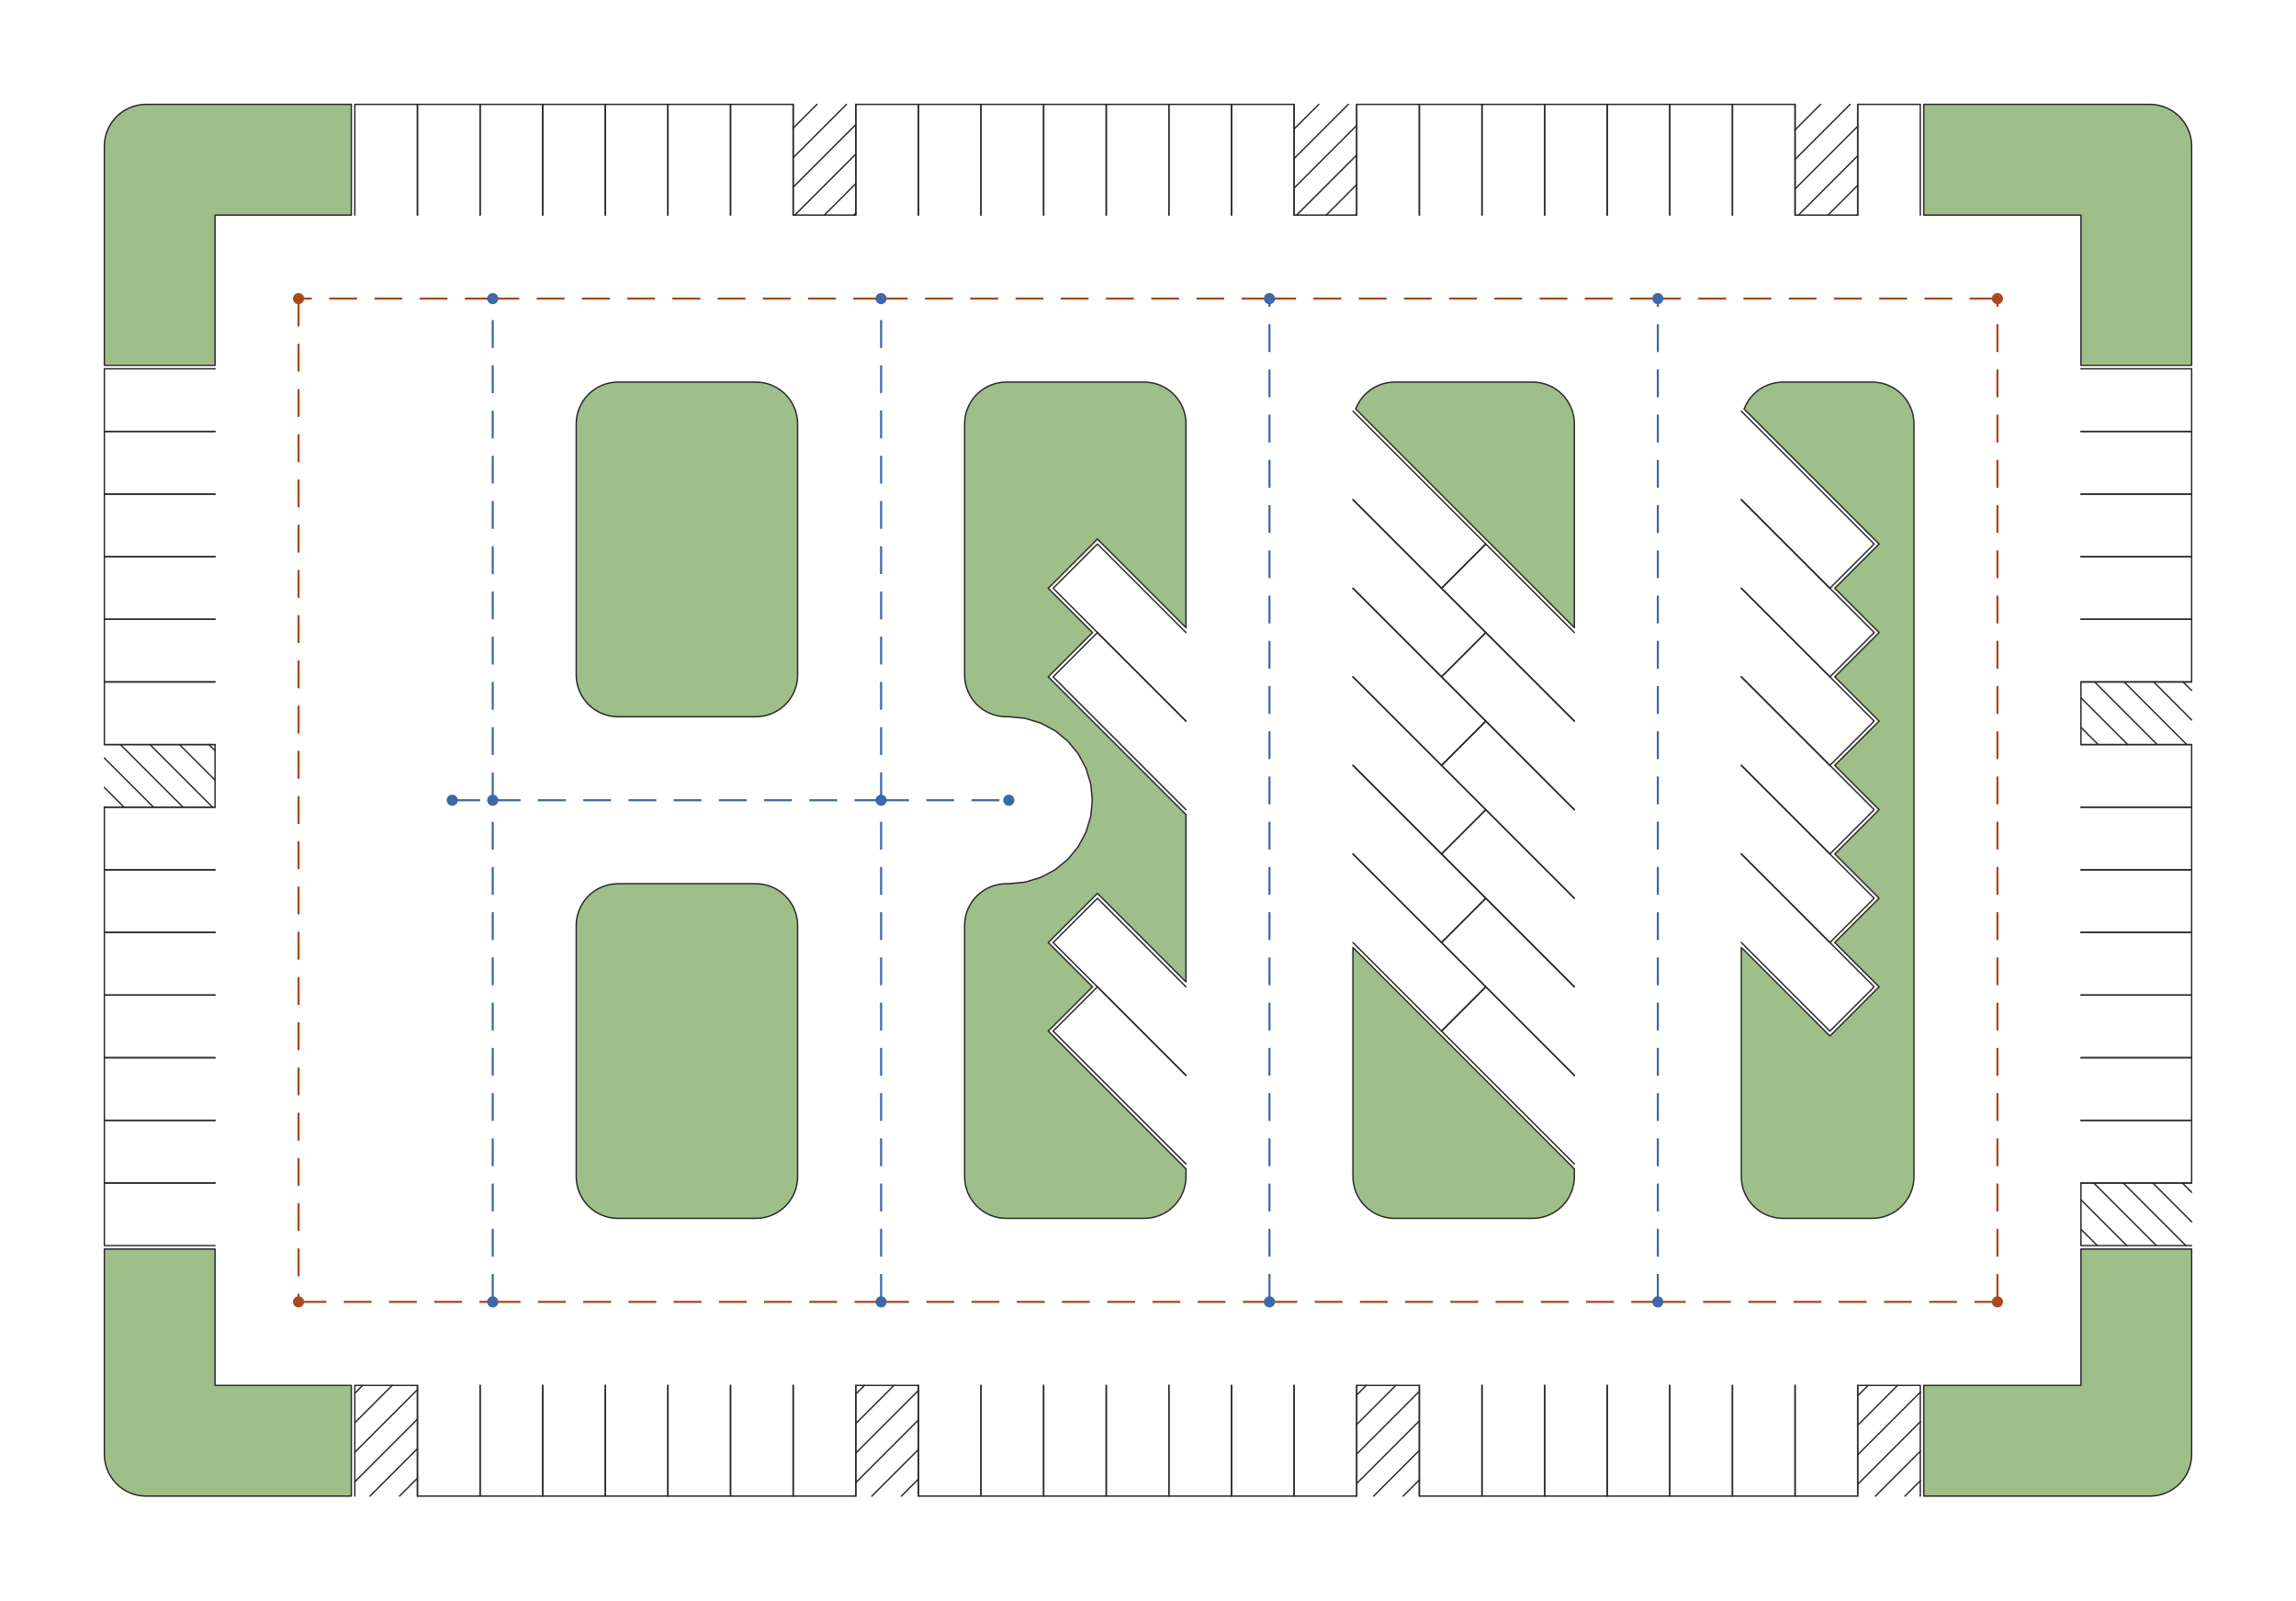
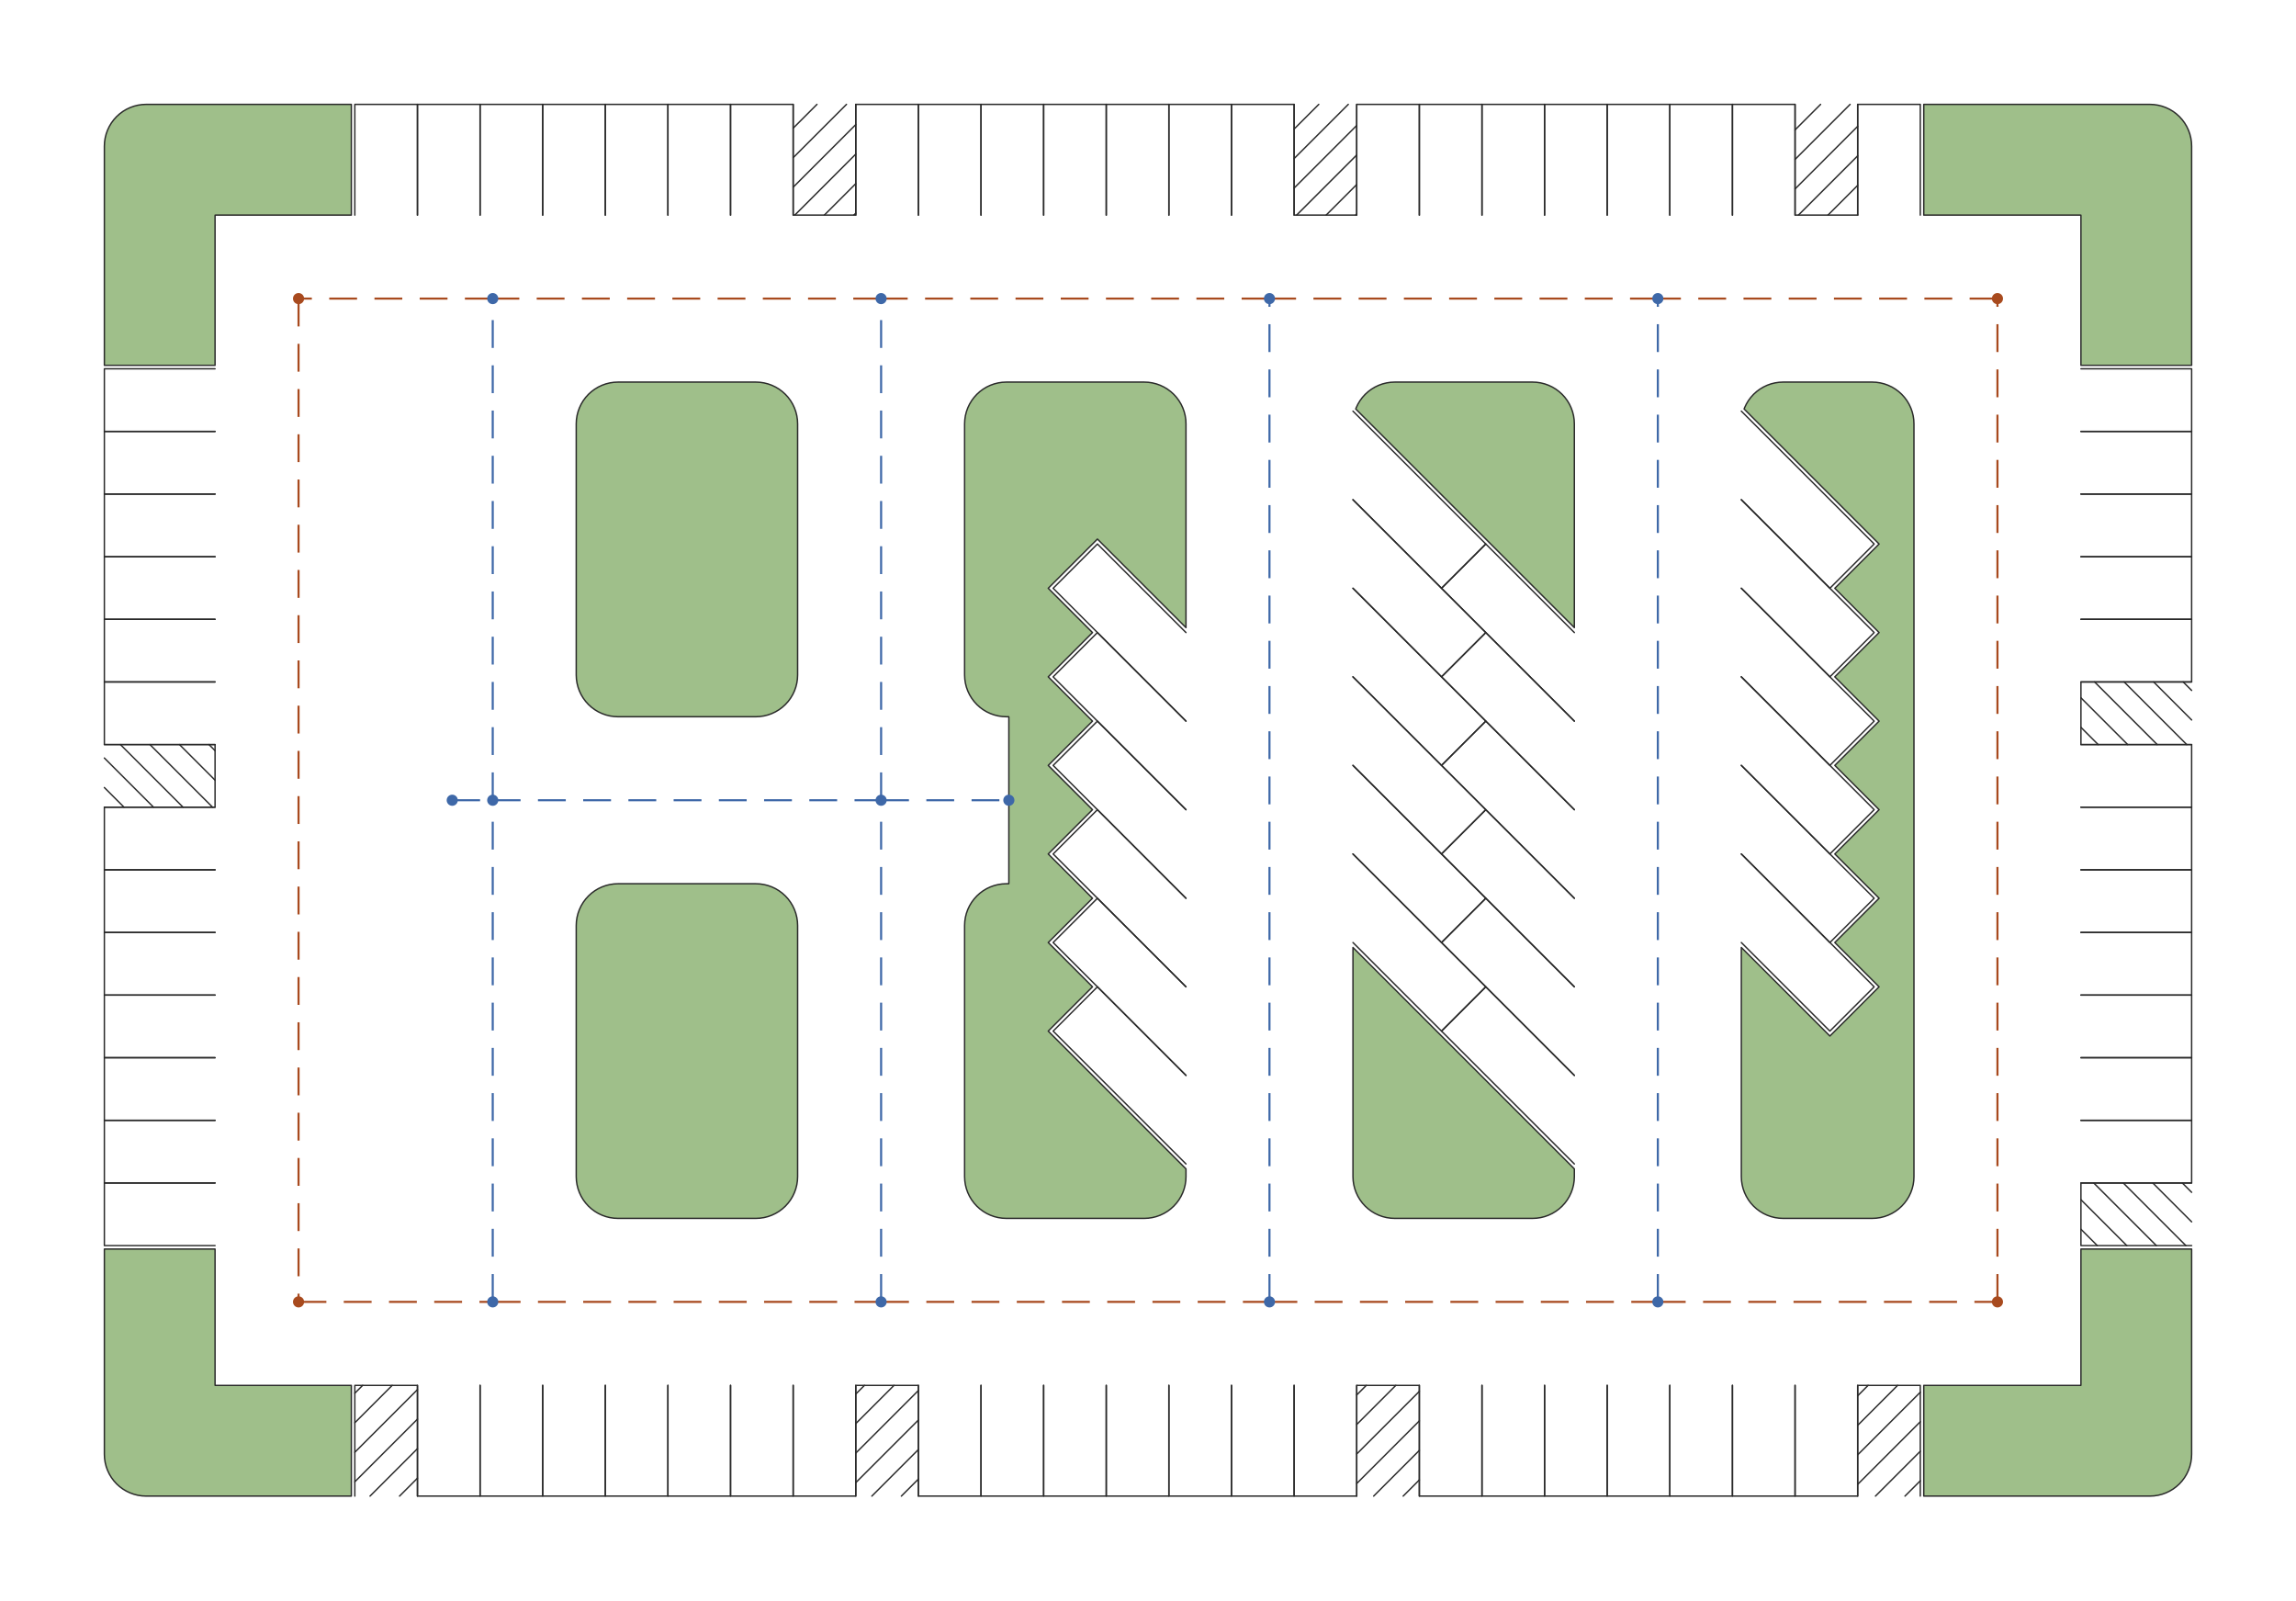
<svg xmlns="http://www.w3.org/2000/svg" width="660" height="460" viewBox="-15 -15 330 230" preserveAspectRatio="xMidYMid meet">
  <style>polygon,polyline,line,path{vector-effect:non-scaling-stroke}</style>
  <defs>
    <marker id="arrow-i" viewBox="0 0 10 10" refX="10" refY="5" markerWidth="6" markerHeight="6" orient="auto-start-reverse">
      <path d="M0 0L10 5L0 10z" fill="#3e68a8" />
    </marker>
    <marker id="arrow-p" viewBox="0 0 10 10" refX="10" refY="5" markerWidth="6" markerHeight="6" orient="auto-start-reverse">
      <path d="M0 0L10 5L0 10z" fill="#a84a1e" />
    </marker>
  </defs>
  <g transform="translate(0,200) scale(1,-1)">
    <g id="islands" fill="#9fbf8a" fill-rule="evenodd" stroke="none">
      <path d="M0 35.500 L0 6 L0.029 5.412 L0.115 4.829 L0.258 4.258 L0.457 3.704 L0.708 3.172 L1.011 2.667 L1.362 2.194 L1.757 1.757 L2.194 1.362 L2.667 1.011 L3.172 0.708 L3.704 0.457 L4.258 0.258 L4.829 0.115 L5.412 0.029 L6 0 L35.500 0 L35.500 15.910 L16.057 15.910 L15.917 15.917 L15.910 16.057 L15.910 35.500 Z" />
      <path d="M0 194 L0 162.500 L15.910 162.500 L15.910 183.943 L15.917 184.083 L16.057 184.090 L35.500 184.090 L35.500 200 L6 200 L5.412 199.971 L4.829 199.885 L4.258 199.742 L3.704 199.543 L3.172 199.292 L2.667 198.989 L2.194 198.638 L1.757 198.243 L1.362 197.806 L1.011 197.333 L0.708 196.828 L0.457 196.296 L0.258 195.742 L0.115 195.171 L0.029 194.588 Z" />
      <path d="M261.500 15.910 L261.500 0 L294 0 L294.588 0.029 L295.171 0.115 L295.742 0.258 L296.296 0.457 L296.828 0.708 L297.333 1.011 L297.806 1.362 L298.243 1.757 L298.638 2.194 L298.989 2.667 L299.292 3.172 L299.543 3.704 L299.742 4.258 L299.885 4.829 L299.971 5.412 L300 6 L300 35.500 L284.090 35.500 L284.090 16.057 L284.083 15.917 L283.943 15.910 Z" />
      <path d="M261.500 200 L261.500 184.090 L283.943 184.090 L284.083 184.083 L284.090 183.943 L284.090 162.500 L300 162.500 L300 194 L299.971 194.588 L299.885 195.171 L299.742 195.742 L299.543 196.296 L299.292 196.828 L298.989 197.333 L298.638 197.806 L298.243 198.243 L297.806 198.638 L297.333 198.989 L296.828 199.292 L296.296 199.543 L295.742 199.742 L295.171 199.885 L294.588 199.971 L294 200 Z" />
      <path d="M67.820 82 L67.820 45.910 L67.849 45.322 L67.935 44.739 L68.078 44.168 L68.277 43.614 L68.528 43.082 L68.831 42.576 L69.182 42.104 L69.577 41.667 L70.013 41.272 L70.486 40.921 L70.991 40.618 L71.524 40.367 L72.078 40.168 L72.649 40.025 L73.232 39.939 L73.820 39.910 L93.640 39.910 L94.228 39.939 L94.810 40.025 L95.381 40.168 L95.936 40.367 L96.468 40.618 L96.973 40.921 L97.446 41.272 L97.882 41.667 L98.278 42.104 L98.628 42.576 L98.931 43.082 L99.183 43.614 L99.381 44.168 L99.524 44.739 L99.611 45.322 L99.640 45.910 L99.640 82 L99.611 82.588 L99.524 83.171 L99.381 83.742 L99.183 84.296 L98.931 84.828 L98.628 85.333 L98.278 85.806 L97.882 86.243 L97.446 86.638 L96.973 86.989 L96.468 87.292 L95.936 87.543 L95.381 87.742 L94.810 87.885 L94.228 87.971 L93.640 88 L73.820 88 L73.232 87.971 L72.649 87.885 L72.078 87.742 L71.524 87.543 L70.991 87.292 L70.486 86.989 L70.013 86.638 L69.577 86.243 L69.182 85.806 L68.831 85.333 L68.528 84.828 L68.277 84.296 L68.078 83.742 L67.935 83.171 L67.849 82.588 Z" />
      <path d="M67.820 154.090 L67.820 118 L67.849 117.412 L67.935 116.829 L68.078 116.258 L68.277 115.704 L68.528 115.172 L68.831 114.667 L69.182 114.194 L69.577 113.757 L70.013 113.362 L70.486 113.011 L70.991 112.708 L71.524 112.457 L72.078 112.258 L72.649 112.115 L73.232 112.029 L73.820 112 L93.640 112 L94.228 112.029 L94.810 112.115 L95.381 112.258 L95.936 112.457 L96.468 112.708 L96.973 113.011 L97.446 113.362 L97.882 113.757 L98.278 114.194 L98.628 114.667 L98.931 115.172 L99.183 115.704 L99.381 116.258 L99.524 116.829 L99.611 117.412 L99.640 118 L99.640 154.090 L99.611 154.678 L99.524 155.261 L99.381 155.832 L99.183 156.386 L98.931 156.918 L98.628 157.424 L98.278 157.896 L97.882 158.333 L97.446 158.728 L96.973 159.079 L96.468 159.382 L95.936 159.633 L95.381 159.832 L94.810 159.975 L94.228 160.061 L93.640 160.090 L73.820 160.090 L73.232 160.061 L72.649 159.975 L72.078 159.832 L71.524 159.633 L70.991 159.382 L70.486 159.079 L70.013 158.728 L69.577 158.333 L69.182 157.896 L68.831 157.424 L68.528 156.918 L68.277 156.386 L68.078 155.832 L67.935 155.261 L67.849 154.678 Z" />
-       <path d="M123.640 82 L123.640 45.910 L123.669 45.322 L123.755 44.739 L123.898 44.168 L124.096 43.614 L124.348 43.082 L124.651 42.576 L125.002 42.104 L125.397 41.667 L125.833 41.272 L126.306 40.921 L126.811 40.618 L127.344 40.367 L127.898 40.168 L128.469 40.025 L129.052 39.939 L129.640 39.910 L149.459 39.910 L150.048 39.939 L150.630 40.025 L151.201 40.168 L151.756 40.367 L152.288 40.618 L152.793 40.921 L153.266 41.272 L153.702 41.667 L154.097 42.104 L154.448 42.576 L154.751 43.082 L155.003 43.614 L155.201 44.168 L155.344 44.739 L155.431 45.322 L155.459 45.910 L155.459 47.023 L135.660 66.822 L142.024 73.186 L135.660 79.550 L142.731 86.621 L155.459 73.893 L155.459 97.934 L135.660 117.733 L142.024 124.097 L135.660 130.461 L142.731 137.532 L155.459 124.804 L155.459 154.090 L155.431 154.678 L155.344 155.261 L155.201 155.832 L155.003 156.386 L154.751 156.918 L154.448 157.424 L154.097 157.896 L153.702 158.333 L153.266 158.728 L152.793 159.079 L152.288 159.382 L151.756 159.633 L151.201 159.832 L150.630 159.975 L150.048 160.061 L149.459 160.090 L129.640 160.090 L129.052 160.061 L128.469 159.975 L127.898 159.832 L127.344 159.633 L126.811 159.382 L126.306 159.079 L125.833 158.728 L125.397 158.333 L125.002 157.896 L124.651 157.424 L124.348 156.918 L124.096 156.386 L123.898 155.832 L123.755 155.261 L123.669 154.678 L123.640 154.090 L123.640 118 L123.669 117.412 L123.755 116.829 L123.898 116.258 L124.096 115.704 L124.348 115.172 L124.651 114.667 L125.002 114.194 L125.397 113.757 L125.833 113.362 L126.306 113.011 L126.811 112.708 L127.344 112.457 L127.898 112.258 L128.469 112.115 L129.052 112.029 L129.640 112 L129.853 112 L130.147 111.986 L132.195 111.784 L132.340 111.762 L132.482 111.727 L134.451 111.129 L134.589 111.080 L134.722 111.017 L136.537 110.047 L136.663 109.972 L136.781 109.884 L138.371 108.579 L138.480 108.480 L138.579 108.371 L139.884 106.781 L139.972 106.663 L140.047 106.537 L141.017 104.722 L141.080 104.589 L141.129 104.451 L141.727 102.482 L141.762 102.340 L141.784 102.195 L141.986 100.147 L141.993 100 L141.986 99.853 L141.784 97.805 L141.762 97.660 L141.727 97.518 L141.129 95.549 L141.080 95.411 L141.017 95.278 L140.047 93.463 L139.972 93.337 L139.884 93.219 L138.579 91.629 L138.480 91.520 L138.371 91.421 L136.781 90.116 L136.663 90.028 L136.537 89.953 L134.722 88.983 L134.589 88.920 L134.451 88.871 L132.482 88.273 L132.340 88.238 L132.195 88.216 L130.147 88.014 L129.853 88 L129.640 88 L129.052 87.971 L128.469 87.885 L127.898 87.742 L127.344 87.543 L126.811 87.292 L126.306 86.989 L125.833 86.638 L125.397 86.243 L125.002 85.806 L124.651 85.333 L124.348 84.828 L124.096 84.296 L123.898 83.742 L123.755 83.171 L123.669 82.588 Z" />
+       <path d="M123.640 82 L123.640 45.910 L123.669 45.322 L123.755 44.739 L123.898 44.168 L124.096 43.614 L124.348 43.082 L124.651 42.576 L125.002 42.104 L125.397 41.667 L125.833 41.272 L126.306 40.921 L126.811 40.618 L127.344 40.367 L127.898 40.168 L128.469 40.025 L129.052 39.939 L129.640 39.910 L149.459 39.910 L150.048 39.939 L150.630 40.025 L151.201 40.168 L151.756 40.367 L152.288 40.618 L152.793 40.921 L153.266 41.272 L153.702 41.667 L154.097 42.104 L154.448 42.576 L154.751 43.082 L155.003 43.614 L155.201 44.168 L155.344 44.739 L155.431 45.322 L155.459 45.910 L155.459 47.023 L135.660 66.822 L142.024 73.186 L135.660 79.550 L142.024 85.913 L135.660 92.277 L142.024 98.641 L135.660 105.005 L142.024 111.369 L135.660 117.733 L142.024 124.097 L135.660 130.461 L142.731 137.532 L155.459 124.804 L155.459 154.090 L155.431 154.678 L155.344 155.261 L155.201 155.832 L155.003 156.386 L154.751 156.918 L154.448 157.424 L154.097 157.896 L153.702 158.333 L153.266 158.728 L152.793 159.079 L152.288 159.382 L151.756 159.633 L151.201 159.832 L150.630 159.975 L150.048 160.061 L149.459 160.090 L129.640 160.090 L129.052 160.061 L128.469 159.975 L127.898 159.832 L127.344 159.633 L126.811 159.382 L126.306 159.079 L125.833 158.728 L125.397 158.333 L125.002 157.896 L124.651 157.424 L124.348 156.918 L124.096 156.386 L123.898 155.832 L123.755 155.261 L123.669 154.678 L123.640 154.090 L123.640 118 L123.669 117.412 L123.755 116.829 L123.898 116.258 L124.096 115.704 L124.348 115.172 L124.651 114.667 L125.002 114.194 L125.397 113.757 L125.833 113.362 L126.306 113.011 L126.811 112.708 L127.344 112.457 L127.898 112.258 L128.469 112.115 L129.052 112.029 L129.640 112 L129.853 112 L129.993 111.993 L130 111.853 L130 88.147 L129.993 88.007 L129.853 88 L129.640 88 L129.052 87.971 L128.469 87.885 L127.898 87.742 L127.344 87.543 L126.811 87.292 L126.306 86.989 L125.833 86.638 L125.397 86.243 L125.002 85.806 L124.651 85.333 L124.348 84.828 L124.096 84.296 L123.898 83.742 L123.755 83.171 L123.669 82.588 Z" />
      <path d="M179.459 78.842 L179.459 45.910 L179.488 45.322 L179.575 44.739 L179.718 44.168 L179.916 43.614 L180.168 43.082 L180.471 42.576 L180.821 42.104 L181.217 41.667 L181.653 41.272 L182.126 40.921 L182.631 40.618 L183.163 40.367 L183.718 40.168 L184.289 40.025 L184.871 39.939 L185.459 39.910 L205.279 39.910 L205.867 39.939 L206.450 40.025 L207.021 40.168 L207.575 40.367 L208.108 40.618 L208.613 40.921 L209.086 41.272 L209.522 41.667 L209.917 42.104 L210.268 42.576 L210.571 43.082 L210.822 43.614 L211.021 44.168 L211.164 44.739 L211.250 45.322 L211.279 45.910 L211.279 47.023 L191.480 66.822 Z" />
      <path d="M179.916 156.386 L179.858 156.225 L199.258 136.825 L199.258 136.825 L211.279 124.804 L211.279 154.090 L211.250 154.678 L211.164 155.261 L211.021 155.832 L210.822 156.386 L210.571 156.918 L210.268 157.424 L209.917 157.896 L209.522 158.333 L209.086 158.728 L208.613 159.079 L208.108 159.382 L207.575 159.633 L207.021 159.832 L206.450 159.975 L205.867 160.061 L205.279 160.090 L185.459 160.090 L184.871 160.061 L184.289 159.975 L183.718 159.832 L183.163 159.633 L182.631 159.382 L182.126 159.079 L181.653 158.728 L181.217 158.333 L180.821 157.896 L180.471 157.424 L180.168 156.918 Z" />
      <path d="M235.279 78.842 L235.279 45.910 L235.308 45.322 L235.395 44.739 L235.538 44.168 L235.736 43.614 L235.988 43.082 L236.290 42.576 L236.641 42.104 L237.037 41.667 L237.473 41.272 L237.946 40.921 L238.451 40.618 L238.983 40.367 L239.538 40.168 L240.109 40.025 L240.691 39.939 L241.279 39.910 L254.090 39.910 L254.678 39.939 L255.261 40.025 L255.832 40.168 L256.386 40.367 L256.918 40.618 L257.424 40.921 L257.896 41.272 L258.333 41.667 L258.728 42.104 L259.079 42.576 L259.382 43.082 L259.633 43.614 L259.832 44.168 L259.975 44.739 L260.061 45.322 L260.090 45.910 L260.090 154.090 L260.061 154.678 L259.975 155.261 L259.832 155.832 L259.633 156.386 L259.382 156.918 L259.079 157.424 L258.728 157.896 L258.333 158.333 L257.896 158.728 L257.424 159.079 L256.918 159.382 L256.386 159.633 L255.832 159.832 L255.261 159.975 L254.678 160.061 L254.090 160.090 L241.279 160.090 L240.691 160.061 L240.109 159.975 L239.538 159.832 L238.983 159.633 L238.451 159.382 L237.946 159.079 L237.473 158.728 L237.037 158.333 L236.641 157.896 L236.290 157.424 L235.988 156.918 L235.736 156.386 L235.678 156.225 L255.078 136.825 L248.714 130.461 L255.078 124.097 L248.714 117.733 L255.078 111.369 L248.714 105.005 L255.078 98.641 L248.714 92.277 L255.078 85.913 L248.714 79.550 L255.078 73.186 L248.007 66.114 Z" />
    </g>
    <g id="stalls" stroke="none">
</g>
    <g id="paint" fill="none" stroke="#2a2a2a" stroke-width="0.4" stroke-linecap="round" stroke-linejoin="round">
      <polyline points="261,184.090 261,200 252,200 252,184.090" />
      <polyline points="243,200 243,184.090 252,184.090 252,200" />
      <polyline points="243,184.090 243,200 234,200 234,184.090" />
      <polyline points="234,184.090 234,200 225,200 225,184.090" />
      <polyline points="225,184.090 225,200 216,200 216,184.090" />
      <polyline points="216,184.090 216,200 207,200 207,184.090" />
      <polyline points="207,184.090 207,200 198,200 198,184.090" />
      <polyline points="198,184.090 198,200 189,200 189,184.090" />
      <polyline points="189,184.090 189,200 180,200 180,184.090" />
      <polyline points="171,200 171,184.090 180,184.090 180,200" />
      <polyline points="171,184.090 171,200 162,200 162,184.090" />
      <polyline points="162,184.090 162,200 153,200 153,184.090" />
      <polyline points="153,184.090 153,200 144,200 144,184.090" />
      <polyline points="144,184.090 144,200 135,200 135,184.090" />
      <polyline points="135,184.090 135,200 126,200 126,184.090" />
      <polyline points="126,184.090 126,200 117,200 117,184.090" />
      <polyline points="117,184.090 117,200 108,200 108,184.090" />
      <polyline points="99,200 99,184.090 108,184.090 108,200" />
      <polyline points="99,184.090 99,200 90,200 90,184.090" />
      <polyline points="90,184.090 90,200 81,200 81,184.090" />
      <polyline points="81,184.090 81,200 72,200 72,184.090" />
      <polyline points="72,184.090 72,200 63,200 63,184.090" />
      <polyline points="63,184.090 63,200 54,200 54,184.090" />
      <polyline points="54,184.090 54,200 45,200 45,184.090" />
      <polyline points="45,184.090 45,200 36,200 36,184.090" />
      <polyline points="45,0 45,15.910 36,15.910 36,0" />
      <polyline points="45,15.910 45,0 54,0 54,15.910" />
      <polyline points="54,15.910 54,0 63,0 63,15.910" />
      <polyline points="63,15.910 63,0 72,0 72,15.910" />
      <polyline points="72,15.910 72,0 81,0 81,15.910" />
      <polyline points="81,15.910 81,0 90,0 90,15.910" />
      <polyline points="90,15.910 90,0 99,0 99,15.910" />
      <polyline points="99,15.910 99,0 108,0 108,15.910" />
      <polyline points="117,0 117,15.910 108,15.910 108,0" />
      <polyline points="117,15.910 117,0 126,0 126,15.910" />
      <polyline points="126,15.910 126,0 135,0 135,15.910" />
      <polyline points="135,15.910 135,0 144,0 144,15.910" />
      <polyline points="144,15.910 144,0 153,0 153,15.910" />
      <polyline points="153,15.910 153,0 162,0 162,15.910" />
      <polyline points="162,15.910 162,0 171,0 171,15.910" />
      <polyline points="171,15.910 171,0 180,0 180,15.910" />
      <polyline points="189,0 189,15.910 180,15.910 180,0" />
      <polyline points="189,15.910 189,0 198,0 198,15.910" />
      <polyline points="198,15.910 198,0 207,0 207,15.910" />
      <polyline points="207,15.910 207,0 216,0 216,15.910" />
      <polyline points="216,15.910 216,0 225,0 225,15.910" />
      <polyline points="225,15.910 225,0 234,0 234,15.910" />
      <polyline points="234,15.910 234,0 243,0 243,15.910" />
      <polyline points="243,15.910 243,0 252,0 252,15.910" />
      <polyline points="261,0 261,15.910 252,15.910 252,0" />
      <polyline points="15.910,162 0,162 0,153 15.910,153" />
      <polyline points="15.910,153 0,153 0,144 15.910,144" />
      <polyline points="15.910,144 0,144 0,135 15.910,135" />
      <polyline points="15.910,135 0,135 0,126 15.910,126" />
      <polyline points="15.910,126 0,126 0,117 15.910,117" />
      <polyline points="15.910,117 0,117 0,108 15.910,108" />
      <polyline points="0,99 15.910,99 15.910,108 0,108" />
      <polyline points="15.910,99 0,99 0,90 15.910,90" />
      <polyline points="15.910,90 0,90 0,81 15.910,81" />
      <polyline points="15.910,81 0,81 0,72 15.910,72" />
      <polyline points="15.910,72 0,72 0,63 15.910,63" />
      <polyline points="15.910,63 0,63 0,54 15.910,54" />
      <polyline points="15.910,54 0,54 0,45 15.910,45" />
      <polyline points="15.910,45 0,45 0,36 15.910,36" />
      <polyline points="300,45 284.090,45 284.090,36 300,36" />
      <polyline points="284.090,45 300,45 300,54 284.090,54" />
      <polyline points="284.090,54 300,54 300,63 284.090,63" />
      <polyline points="284.090,63 300,63 300,72 284.090,72" />
      <polyline points="284.090,72 300,72 300,81 284.090,81" />
      <polyline points="284.090,81 300,81 300,90 284.090,90" />
      <polyline points="284.090,90 300,90 300,99 284.090,99" />
      <polyline points="284.090,99 300,99 300,108 284.090,108" />
      <polyline points="300,117 284.090,117 284.090,108 300,108" />
      <polyline points="284.090,117 300,117 300,126 284.090,126" />
      <polyline points="284.090,126 300,126 300,135 284.090,135" />
      <polyline points="284.090,135 300,135 300,144 284.090,144" />
      <polyline points="284.090,144 300,144 300,153 284.090,153" />
      <polyline points="284.090,153 300,153 300,162 284.090,162" />
      <polyline points="155.459,124.097 142.731,136.825 136.368,130.461 155.459,111.369" />
      <polyline points="155.459,111.369 142.731,124.097 136.368,117.733 155.459,98.641" />
+       <polyline points="155.459,98.641 142.731,111.369 136.368,105.005 155.459,85.913" />
+       <polyline points="155.459,85.913 142.731,98.641 136.368,92.277 155.459,73.186" />
      <polyline points="155.459,73.186 142.731,85.913 136.368,79.550 155.459,60.458" />
      <polyline points="155.459,60.458 142.731,73.186 136.368,66.822 155.459,47.730" />
      <polyline points="179.459,79.550 192.187,66.822 198.551,73.186 179.459,92.277" />
      <polyline points="179.459,92.277 192.187,79.550 198.551,85.913 179.459,105.005" />
      <polyline points="179.459,105.005 192.187,92.277 198.551,98.641 179.459,117.733" />
      <polyline points="179.459,117.733 192.187,105.005 198.551,111.369 179.459,130.461" />
      <polyline points="179.459,130.461 192.187,117.733 198.551,124.097 179.459,143.189" />
      <polyline points="179.459,143.189 192.187,130.461 198.551,136.825 179.459,155.917" />
      <polyline points="211.279,124.097 198.551,136.825 192.187,130.461 211.279,111.369" />
      <polyline points="211.279,111.369 198.551,124.097 192.187,117.733 211.279,98.641" />
      <polyline points="211.279,98.641 198.551,111.369 192.187,105.005 211.279,85.913" />
      <polyline points="211.279,85.913 198.551,98.641 192.187,92.277 211.279,73.186" />
      <polyline points="211.279,73.186 198.551,85.913 192.187,79.550 211.279,60.458" />
      <polyline points="211.279,60.458 198.551,73.186 192.187,66.822 211.279,47.730" />
      <polyline points="235.279,79.550 248.007,66.822 254.371,73.186 235.279,92.277" />
      <polyline points="235.279,92.277 248.007,79.550 254.371,85.913 235.279,105.005" />
      <polyline points="235.279,105.005 248.007,92.277 254.371,98.641 235.279,117.733" />
      <polyline points="235.279,117.733 248.007,105.005 254.371,111.369 235.279,130.461" />
      <polyline points="235.279,130.461 248.007,117.733 254.371,124.097 235.279,143.189" />
      <polyline points="235.279,143.189 248.007,130.461 254.371,136.825 235.279,155.917" />
      <line x1="246.669" y1="200" x2="243" y2="196.331" />
      <line x1="250.912" y1="200" x2="243" y2="192.088" />
      <line x1="252" y1="196.846" x2="243" y2="187.846" />
      <line x1="252" y1="192.603" x2="243.487" y2="184.090" />
      <line x1="252" y1="188.360" x2="247.730" y2="184.090" />
      <line x1="252" y1="184.118" x2="251.972" y2="184.090" />
      <line x1="174.544" y1="200" x2="171" y2="196.456" />
      <line x1="178.787" y1="200" x2="171" y2="192.213" />
      <line x1="180" y1="196.971" x2="171" y2="187.971" />
      <line x1="180" y1="192.728" x2="171.362" y2="184.090" />
      <line x1="180" y1="188.485" x2="175.605" y2="184.090" />
      <line x1="180" y1="184.243" x2="179.847" y2="184.090" />
      <line x1="102.419" y1="200" x2="99" y2="196.581" />
      <line x1="106.662" y1="200" x2="99" y2="192.338" />
      <line x1="108" y1="197.095" x2="99" y2="188.095" />
      <line x1="108" y1="192.853" x2="99.237" y2="184.090" />
      <line x1="108" y1="188.610" x2="103.480" y2="184.090" />
      <line x1="108" y1="184.368" x2="107.723" y2="184.090" />
      <line x1="42.426" y1="0" x2="45" y2="2.574" />
      <line x1="38.184" y1="0" x2="45" y2="6.816" />
      <line x1="36" y1="2.059" x2="45" y2="11.059" />
      <line x1="36" y1="6.302" x2="45" y2="15.302" />
      <line x1="36" y1="10.544" x2="41.366" y2="15.910" />
      <line x1="36" y1="14.787" x2="37.123" y2="15.910" />
      <line x1="114.551" y1="0" x2="117" y2="2.449" />
      <line x1="110.309" y1="0" x2="117" y2="6.691" />
      <line x1="108" y1="1.934" x2="117" y2="10.934" />
      <line x1="108" y1="6.177" x2="117" y2="15.177" />
      <line x1="108" y1="10.419" x2="113.491" y2="15.910" />
      <line x1="108" y1="14.662" x2="109.248" y2="15.910" />
      <line x1="186.676" y1="0" x2="189" y2="2.324" />
      <line x1="182.434" y1="0" x2="189" y2="6.566" />
      <line x1="180" y1="1.809" x2="189" y2="10.809" />
      <line x1="180" y1="6.052" x2="189" y2="15.052" />
      <line x1="180" y1="10.294" x2="185.616" y2="15.910" />
      <line x1="180" y1="14.537" x2="181.373" y2="15.910" />
      <line x1="258.801" y1="0" x2="261" y2="2.199" />
      <line x1="254.558" y1="0" x2="261" y2="6.442" />
      <line x1="252" y1="1.684" x2="261" y2="10.684" />
      <line x1="252" y1="5.927" x2="261" y2="14.927" />
      <line x1="252" y1="10.169" x2="257.740" y2="15.910" />
      <line x1="252" y1="14.412" x2="253.498" y2="15.910" />
      <line x1="0" y1="101.823" x2="2.823" y2="99" />
      <line x1="0" y1="106.066" x2="7.066" y2="99" />
      <line x1="2.309" y1="108" x2="11.309" y2="99" />
      <line x1="6.551" y1="108" x2="15.551" y2="99" />
      <line x1="10.794" y1="108" x2="15.910" y2="102.884" />
      <line x1="15.037" y1="108" x2="15.910" y2="107.127" />
      <line x1="300" y1="43.654" x2="298.654" y2="45" />
      <line x1="300" y1="39.411" x2="294.411" y2="45" />
      <line x1="299.169" y1="36" x2="290.169" y2="45" />
      <line x1="294.926" y1="36" x2="285.926" y2="45" />
      <line x1="290.683" y1="36" x2="284.090" y2="42.593" />
      <line x1="286.441" y1="36" x2="284.090" y2="38.351" />
      <line x1="300" y1="115.779" x2="298.779" y2="117" />
      <line x1="300" y1="111.536" x2="294.536" y2="117" />
      <line x1="299.294" y1="108" x2="290.294" y2="117" />
      <line x1="295.051" y1="108" x2="286.051" y2="117" />
      <line x1="290.808" y1="108" x2="284.090" y2="114.718" />
      <line x1="286.566" y1="108" x2="284.090" y2="110.475" />
      <path d="M0 35.500 L0 6 L0.029 5.412 L0.115 4.829 L0.258 4.258 L0.457 3.704 L0.708 3.172 L1.011 2.667 L1.362 2.194 L1.757 1.757 L2.194 1.362 L2.667 1.011 L3.172 0.708 L3.704 0.457 L4.258 0.258 L4.829 0.115 L5.412 0.029 L6 0 L35.500 0 L35.500 15.910 L16.057 15.910 L15.917 15.917 L15.910 16.057 L15.910 35.500 Z" />
      <path d="M0 194 L0 162.500 L15.910 162.500 L15.910 183.943 L15.917 184.083 L16.057 184.090 L35.500 184.090 L35.500 200 L6 200 L5.412 199.971 L4.829 199.885 L4.258 199.742 L3.704 199.543 L3.172 199.292 L2.667 198.989 L2.194 198.638 L1.757 198.243 L1.362 197.806 L1.011 197.333 L0.708 196.828 L0.457 196.296 L0.258 195.742 L0.115 195.171 L0.029 194.588 Z" />
      <path d="M261.500 15.910 L261.500 0 L294 0 L294.588 0.029 L295.171 0.115 L295.742 0.258 L296.296 0.457 L296.828 0.708 L297.333 1.011 L297.806 1.362 L298.243 1.757 L298.638 2.194 L298.989 2.667 L299.292 3.172 L299.543 3.704 L299.742 4.258 L299.885 4.829 L299.971 5.412 L300 6 L300 35.500 L284.090 35.500 L284.090 16.057 L284.083 15.917 L283.943 15.910 Z" />
      <path d="M261.500 200 L261.500 184.090 L283.943 184.090 L284.083 184.083 L284.090 183.943 L284.090 162.500 L300 162.500 L300 194 L299.971 194.588 L299.885 195.171 L299.742 195.742 L299.543 196.296 L299.292 196.828 L298.989 197.333 L298.638 197.806 L298.243 198.243 L297.806 198.638 L297.333 198.989 L296.828 199.292 L296.296 199.543 L295.742 199.742 L295.171 199.885 L294.588 199.971 L294 200 Z" />
      <path d="M67.820 82 L67.820 45.910 L67.849 45.322 L67.935 44.739 L68.078 44.168 L68.277 43.614 L68.528 43.082 L68.831 42.576 L69.182 42.104 L69.577 41.667 L70.013 41.272 L70.486 40.921 L70.991 40.618 L71.524 40.367 L72.078 40.168 L72.649 40.025 L73.232 39.939 L73.820 39.910 L93.640 39.910 L94.228 39.939 L94.810 40.025 L95.381 40.168 L95.936 40.367 L96.468 40.618 L96.973 40.921 L97.446 41.272 L97.882 41.667 L98.278 42.104 L98.628 42.576 L98.931 43.082 L99.183 43.614 L99.381 44.168 L99.524 44.739 L99.611 45.322 L99.640 45.910 L99.640 82 L99.611 82.588 L99.524 83.171 L99.381 83.742 L99.183 84.296 L98.931 84.828 L98.628 85.333 L98.278 85.806 L97.882 86.243 L97.446 86.638 L96.973 86.989 L96.468 87.292 L95.936 87.543 L95.381 87.742 L94.810 87.885 L94.228 87.971 L93.640 88 L73.820 88 L73.232 87.971 L72.649 87.885 L72.078 87.742 L71.524 87.543 L70.991 87.292 L70.486 86.989 L70.013 86.638 L69.577 86.243 L69.182 85.806 L68.831 85.333 L68.528 84.828 L68.277 84.296 L68.078 83.742 L67.935 83.171 L67.849 82.588 Z" />
      <path d="M67.820 154.090 L67.820 118 L67.849 117.412 L67.935 116.829 L68.078 116.258 L68.277 115.704 L68.528 115.172 L68.831 114.667 L69.182 114.194 L69.577 113.757 L70.013 113.362 L70.486 113.011 L70.991 112.708 L71.524 112.457 L72.078 112.258 L72.649 112.115 L73.232 112.029 L73.820 112 L93.640 112 L94.228 112.029 L94.810 112.115 L95.381 112.258 L95.936 112.457 L96.468 112.708 L96.973 113.011 L97.446 113.362 L97.882 113.757 L98.278 114.194 L98.628 114.667 L98.931 115.172 L99.183 115.704 L99.381 116.258 L99.524 116.829 L99.611 117.412 L99.640 118 L99.640 154.090 L99.611 154.678 L99.524 155.261 L99.381 155.832 L99.183 156.386 L98.931 156.918 L98.628 157.424 L98.278 157.896 L97.882 158.333 L97.446 158.728 L96.973 159.079 L96.468 159.382 L95.936 159.633 L95.381 159.832 L94.810 159.975 L94.228 160.061 L93.640 160.090 L73.820 160.090 L73.232 160.061 L72.649 159.975 L72.078 159.832 L71.524 159.633 L70.991 159.382 L70.486 159.079 L70.013 158.728 L69.577 158.333 L69.182 157.896 L68.831 157.424 L68.528 156.918 L68.277 156.386 L68.078 155.832 L67.935 155.261 L67.849 154.678 Z" />
-       <path d="M123.640 82 L123.640 45.910 L123.669 45.322 L123.755 44.739 L123.898 44.168 L124.096 43.614 L124.348 43.082 L124.651 42.576 L125.002 42.104 L125.397 41.667 L125.833 41.272 L126.306 40.921 L126.811 40.618 L127.344 40.367 L127.898 40.168 L128.469 40.025 L129.052 39.939 L129.640 39.910 L149.459 39.910 L150.048 39.939 L150.630 40.025 L151.201 40.168 L151.756 40.367 L152.288 40.618 L152.793 40.921 L153.266 41.272 L153.702 41.667 L154.097 42.104 L154.448 42.576 L154.751 43.082 L155.003 43.614 L155.201 44.168 L155.344 44.739 L155.431 45.322 L155.459 45.910 L155.459 47.023 L135.660 66.822 L142.024 73.186 L135.660 79.550 L142.731 86.621 L155.459 73.893 L155.459 97.934 L135.660 117.733 L142.024 124.097 L135.660 130.461 L142.731 137.532 L155.459 124.804 L155.459 154.090 L155.431 154.678 L155.344 155.261 L155.201 155.832 L155.003 156.386 L154.751 156.918 L154.448 157.424 L154.097 157.896 L153.702 158.333 L153.266 158.728 L152.793 159.079 L152.288 159.382 L151.756 159.633 L151.201 159.832 L150.630 159.975 L150.048 160.061 L149.459 160.090 L129.640 160.090 L129.052 160.061 L128.469 159.975 L127.898 159.832 L127.344 159.633 L126.811 159.382 L126.306 159.079 L125.833 158.728 L125.397 158.333 L125.002 157.896 L124.651 157.424 L124.348 156.918 L124.096 156.386 L123.898 155.832 L123.755 155.261 L123.669 154.678 L123.640 154.090 L123.640 118 L123.669 117.412 L123.755 116.829 L123.898 116.258 L124.096 115.704 L124.348 115.172 L124.651 114.667 L125.002 114.194 L125.397 113.757 L125.833 113.362 L126.306 113.011 L126.811 112.708 L127.344 112.457 L127.898 112.258 L128.469 112.115 L129.052 112.029 L129.640 112 L129.853 112 L130.147 111.986 L132.195 111.784 L132.340 111.762 L132.482 111.727 L134.451 111.129 L134.589 111.080 L134.722 111.017 L136.537 110.047 L136.663 109.972 L136.781 109.884 L138.371 108.579 L138.480 108.480 L138.579 108.371 L139.884 106.781 L139.972 106.663 L140.047 106.537 L141.017 104.722 L141.080 104.589 L141.129 104.451 L141.727 102.482 L141.762 102.340 L141.784 102.195 L141.986 100.147 L141.993 100 L141.986 99.853 L141.784 97.805 L141.762 97.660 L141.727 97.518 L141.129 95.549 L141.080 95.411 L141.017 95.278 L140.047 93.463 L139.972 93.337 L139.884 93.219 L138.579 91.629 L138.480 91.520 L138.371 91.421 L136.781 90.116 L136.663 90.028 L136.537 89.953 L134.722 88.983 L134.589 88.920 L134.451 88.871 L132.482 88.273 L132.340 88.238 L132.195 88.216 L130.147 88.014 L129.853 88 L129.640 88 L129.052 87.971 L128.469 87.885 L127.898 87.742 L127.344 87.543 L126.811 87.292 L126.306 86.989 L125.833 86.638 L125.397 86.243 L125.002 85.806 L124.651 85.333 L124.348 84.828 L124.096 84.296 L123.898 83.742 L123.755 83.171 L123.669 82.588 Z" />
+       <path d="M123.640 82 L123.640 45.910 L123.669 45.322 L123.755 44.739 L123.898 44.168 L124.096 43.614 L124.348 43.082 L124.651 42.576 L125.002 42.104 L125.397 41.667 L125.833 41.272 L126.306 40.921 L126.811 40.618 L127.344 40.367 L127.898 40.168 L128.469 40.025 L129.052 39.939 L129.640 39.910 L149.459 39.910 L150.048 39.939 L150.630 40.025 L151.201 40.168 L151.756 40.367 L152.288 40.618 L152.793 40.921 L153.266 41.272 L153.702 41.667 L154.097 42.104 L154.448 42.576 L154.751 43.082 L155.003 43.614 L155.201 44.168 L155.344 44.739 L155.431 45.322 L155.459 45.910 L155.459 47.023 L135.660 66.822 L142.024 73.186 L135.660 79.550 L142.024 85.913 L135.660 92.277 L142.024 98.641 L135.660 105.005 L142.024 111.369 L135.660 117.733 L142.024 124.097 L135.660 130.461 L142.731 137.532 L155.459 124.804 L155.459 154.090 L155.431 154.678 L155.344 155.261 L155.201 155.832 L155.003 156.386 L154.751 156.918 L154.448 157.424 L154.097 157.896 L153.702 158.333 L153.266 158.728 L152.793 159.079 L152.288 159.382 L151.756 159.633 L151.201 159.832 L150.630 159.975 L150.048 160.061 L149.459 160.090 L129.640 160.090 L129.052 160.061 L128.469 159.975 L127.898 159.832 L127.344 159.633 L126.811 159.382 L126.306 159.079 L125.833 158.728 L125.397 158.333 L125.002 157.896 L124.651 157.424 L124.348 156.918 L124.096 156.386 L123.898 155.832 L123.755 155.261 L123.669 154.678 L123.640 154.090 L123.640 118 L123.669 117.412 L123.755 116.829 L123.898 116.258 L124.096 115.704 L124.348 115.172 L124.651 114.667 L125.002 114.194 L125.397 113.757 L125.833 113.362 L126.306 113.011 L126.811 112.708 L127.344 112.457 L127.898 112.258 L128.469 112.115 L129.052 112.029 L129.640 112 L129.853 112 L129.993 111.993 L130 111.853 L130 88.147 L129.993 88.007 L129.853 88 L129.640 88 L129.052 87.971 L128.469 87.885 L127.898 87.742 L127.344 87.543 L126.811 87.292 L126.306 86.989 L125.833 86.638 L125.397 86.243 L125.002 85.806 L124.651 85.333 L124.348 84.828 L124.096 84.296 L123.898 83.742 L123.755 83.171 L123.669 82.588 Z" />
      <path d="M179.459 78.842 L179.459 45.910 L179.488 45.322 L179.575 44.739 L179.718 44.168 L179.916 43.614 L180.168 43.082 L180.471 42.576 L180.821 42.104 L181.217 41.667 L181.653 41.272 L182.126 40.921 L182.631 40.618 L183.163 40.367 L183.718 40.168 L184.289 40.025 L184.871 39.939 L185.459 39.910 L205.279 39.910 L205.867 39.939 L206.450 40.025 L207.021 40.168 L207.575 40.367 L208.108 40.618 L208.613 40.921 L209.086 41.272 L209.522 41.667 L209.917 42.104 L210.268 42.576 L210.571 43.082 L210.822 43.614 L211.021 44.168 L211.164 44.739 L211.250 45.322 L211.279 45.910 L211.279 47.023 L191.480 66.822 Z" />
      <path d="M179.916 156.386 L179.858 156.225 L199.258 136.825 L199.258 136.825 L211.279 124.804 L211.279 154.090 L211.250 154.678 L211.164 155.261 L211.021 155.832 L210.822 156.386 L210.571 156.918 L210.268 157.424 L209.917 157.896 L209.522 158.333 L209.086 158.728 L208.613 159.079 L208.108 159.382 L207.575 159.633 L207.021 159.832 L206.450 159.975 L205.867 160.061 L205.279 160.090 L185.459 160.090 L184.871 160.061 L184.289 159.975 L183.718 159.832 L183.163 159.633 L182.631 159.382 L182.126 159.079 L181.653 158.728 L181.217 158.333 L180.821 157.896 L180.471 157.424 L180.168 156.918 Z" />
      <path d="M235.279 78.842 L235.279 45.910 L235.308 45.322 L235.395 44.739 L235.538 44.168 L235.736 43.614 L235.988 43.082 L236.290 42.576 L236.641 42.104 L237.037 41.667 L237.473 41.272 L237.946 40.921 L238.451 40.618 L238.983 40.367 L239.538 40.168 L240.109 40.025 L240.691 39.939 L241.279 39.910 L254.090 39.910 L254.678 39.939 L255.261 40.025 L255.832 40.168 L256.386 40.367 L256.918 40.618 L257.424 40.921 L257.896 41.272 L258.333 41.667 L258.728 42.104 L259.079 42.576 L259.382 43.082 L259.633 43.614 L259.832 44.168 L259.975 44.739 L260.061 45.322 L260.090 45.910 L260.090 154.090 L260.061 154.678 L259.975 155.261 L259.832 155.832 L259.633 156.386 L259.382 156.918 L259.079 157.424 L258.728 157.896 L258.333 158.333 L257.896 158.728 L257.424 159.079 L256.918 159.382 L256.386 159.633 L255.832 159.832 L255.261 159.975 L254.678 160.061 L254.090 160.090 L241.279 160.090 L240.691 160.061 L240.109 159.975 L239.538 159.832 L238.983 159.633 L238.451 159.382 L237.946 159.079 L237.473 158.728 L237.037 158.333 L236.641 157.896 L236.290 157.424 L235.988 156.918 L235.736 156.386 L235.678 156.225 L255.078 136.825 L248.714 130.461 L255.078 124.097 L248.714 117.733 L255.078 111.369 L248.714 105.005 L255.078 98.641 L248.714 92.277 L255.078 85.913 L248.714 79.550 L255.078 73.186 L248.007 66.114 Z" />
    </g>
    <g id="graph">
      <line x1="27.910" y1="172.090" x2="27.910" y2="27.910" stroke="#a84a1e" stroke-width="0.6" stroke-dasharray="8 5" />
      <line x1="27.910" y1="27.910" x2="55.820" y2="27.910" stroke="#a84a1e" stroke-width="0.6" stroke-dasharray="8 5" />
      <line x1="55.820" y1="27.910" x2="111.640" y2="27.910" stroke="#a84a1e" stroke-width="0.6" stroke-dasharray="8 5" />
      <line x1="111.640" y1="27.910" x2="167.459" y2="27.910" stroke="#a84a1e" stroke-width="0.6" stroke-dasharray="8 5" />
      <line x1="167.459" y1="27.910" x2="223.279" y2="27.910" stroke="#a84a1e" stroke-width="0.6" stroke-dasharray="8 5" />
      <line x1="223.279" y1="27.910" x2="272.090" y2="27.910" stroke="#a84a1e" stroke-width="0.6" stroke-dasharray="8 5" />
      <line x1="272.090" y1="27.910" x2="272.090" y2="172.090" stroke="#a84a1e" stroke-width="0.6" stroke-dasharray="8 5" />
      <line x1="272.090" y1="172.090" x2="223.279" y2="172.090" stroke="#a84a1e" stroke-width="0.6" stroke-dasharray="8 5" />
      <line x1="223.279" y1="172.090" x2="167.459" y2="172.090" stroke="#a84a1e" stroke-width="0.6" stroke-dasharray="8 5" />
      <line x1="167.459" y1="172.090" x2="111.640" y2="172.090" stroke="#a84a1e" stroke-width="0.6" stroke-dasharray="8 5" />
      <line x1="111.640" y1="172.090" x2="55.820" y2="172.090" stroke="#a84a1e" stroke-width="0.6" stroke-dasharray="8 5" />
      <line x1="55.820" y1="172.090" x2="27.910" y2="172.090" stroke="#a84a1e" stroke-width="0.6" stroke-dasharray="8 5" />
      <line x1="223.279" y1="27.910" x2="223.279" y2="172.090" stroke="#3e68a8" stroke-width="0.6" stroke-dasharray="8 5" />
      <line x1="167.459" y1="27.910" x2="167.459" y2="172.090" stroke="#3e68a8" stroke-width="0.6" stroke-dasharray="8 5" />
      <line x1="111.640" y1="27.910" x2="111.640" y2="100" stroke="#3e68a8" stroke-width="0.6" stroke-dasharray="8 5" />
      <line x1="55.820" y1="27.910" x2="55.820" y2="100" stroke="#3e68a8" stroke-width="0.6" stroke-dasharray="8 5" />
      <line x1="55.820" y1="100" x2="55.820" y2="172.090" stroke="#3e68a8" stroke-width="0.6" stroke-dasharray="8 5" />
      <line x1="111.640" y1="100" x2="111.640" y2="172.090" stroke="#3e68a8" stroke-width="0.6" stroke-dasharray="8 5" />
      <line x1="50" y1="100" x2="55.820" y2="100" stroke="#3e68a8" stroke-width="0.6" stroke-dasharray="8 5" />
      <line x1="55.820" y1="100" x2="111.640" y2="100" stroke="#3e68a8" stroke-width="0.6" stroke-dasharray="8 5" />
      <line x1="111.640" y1="100" x2="130" y2="100" stroke="#3e68a8" stroke-width="0.6" stroke-dasharray="8 5" />
      <circle cx="27.910" cy="172.090" r="0.8" fill="#a84a1e" />
      <circle cx="27.910" cy="27.910" r="0.8" fill="#a84a1e" />
      <circle cx="272.090" cy="27.910" r="0.8" fill="#a84a1e" />
      <circle cx="272.090" cy="172.090" r="0.8" fill="#a84a1e" />
      <circle cx="223.279" cy="27.910" r="0.8" fill="#3e68a8" />
      <circle cx="223.279" cy="172.090" r="0.8" fill="#3e68a8" />
      <circle cx="167.459" cy="27.910" r="0.8" fill="#3e68a8" />
      <circle cx="167.459" cy="172.090" r="0.8" fill="#3e68a8" />
      <circle cx="111.640" cy="27.910" r="0.8" fill="#3e68a8" />
      <circle cx="111.640" cy="172.090" r="0.8" fill="#3e68a8" />
      <circle cx="55.820" cy="27.910" r="0.8" fill="#3e68a8" />
      <circle cx="55.820" cy="172.090" r="0.8" fill="#3e68a8" />
      <circle cx="50" cy="100" r="0.8" fill="#3e68a8" />
      <circle cx="55.820" cy="100" r="0.8" fill="#3e68a8" />
      <circle cx="111.640" cy="100" r="0.8" fill="#3e68a8" />
      <circle cx="130" cy="100" r="0.8" fill="#3e68a8" />
    </g>
  </g>
</svg>
